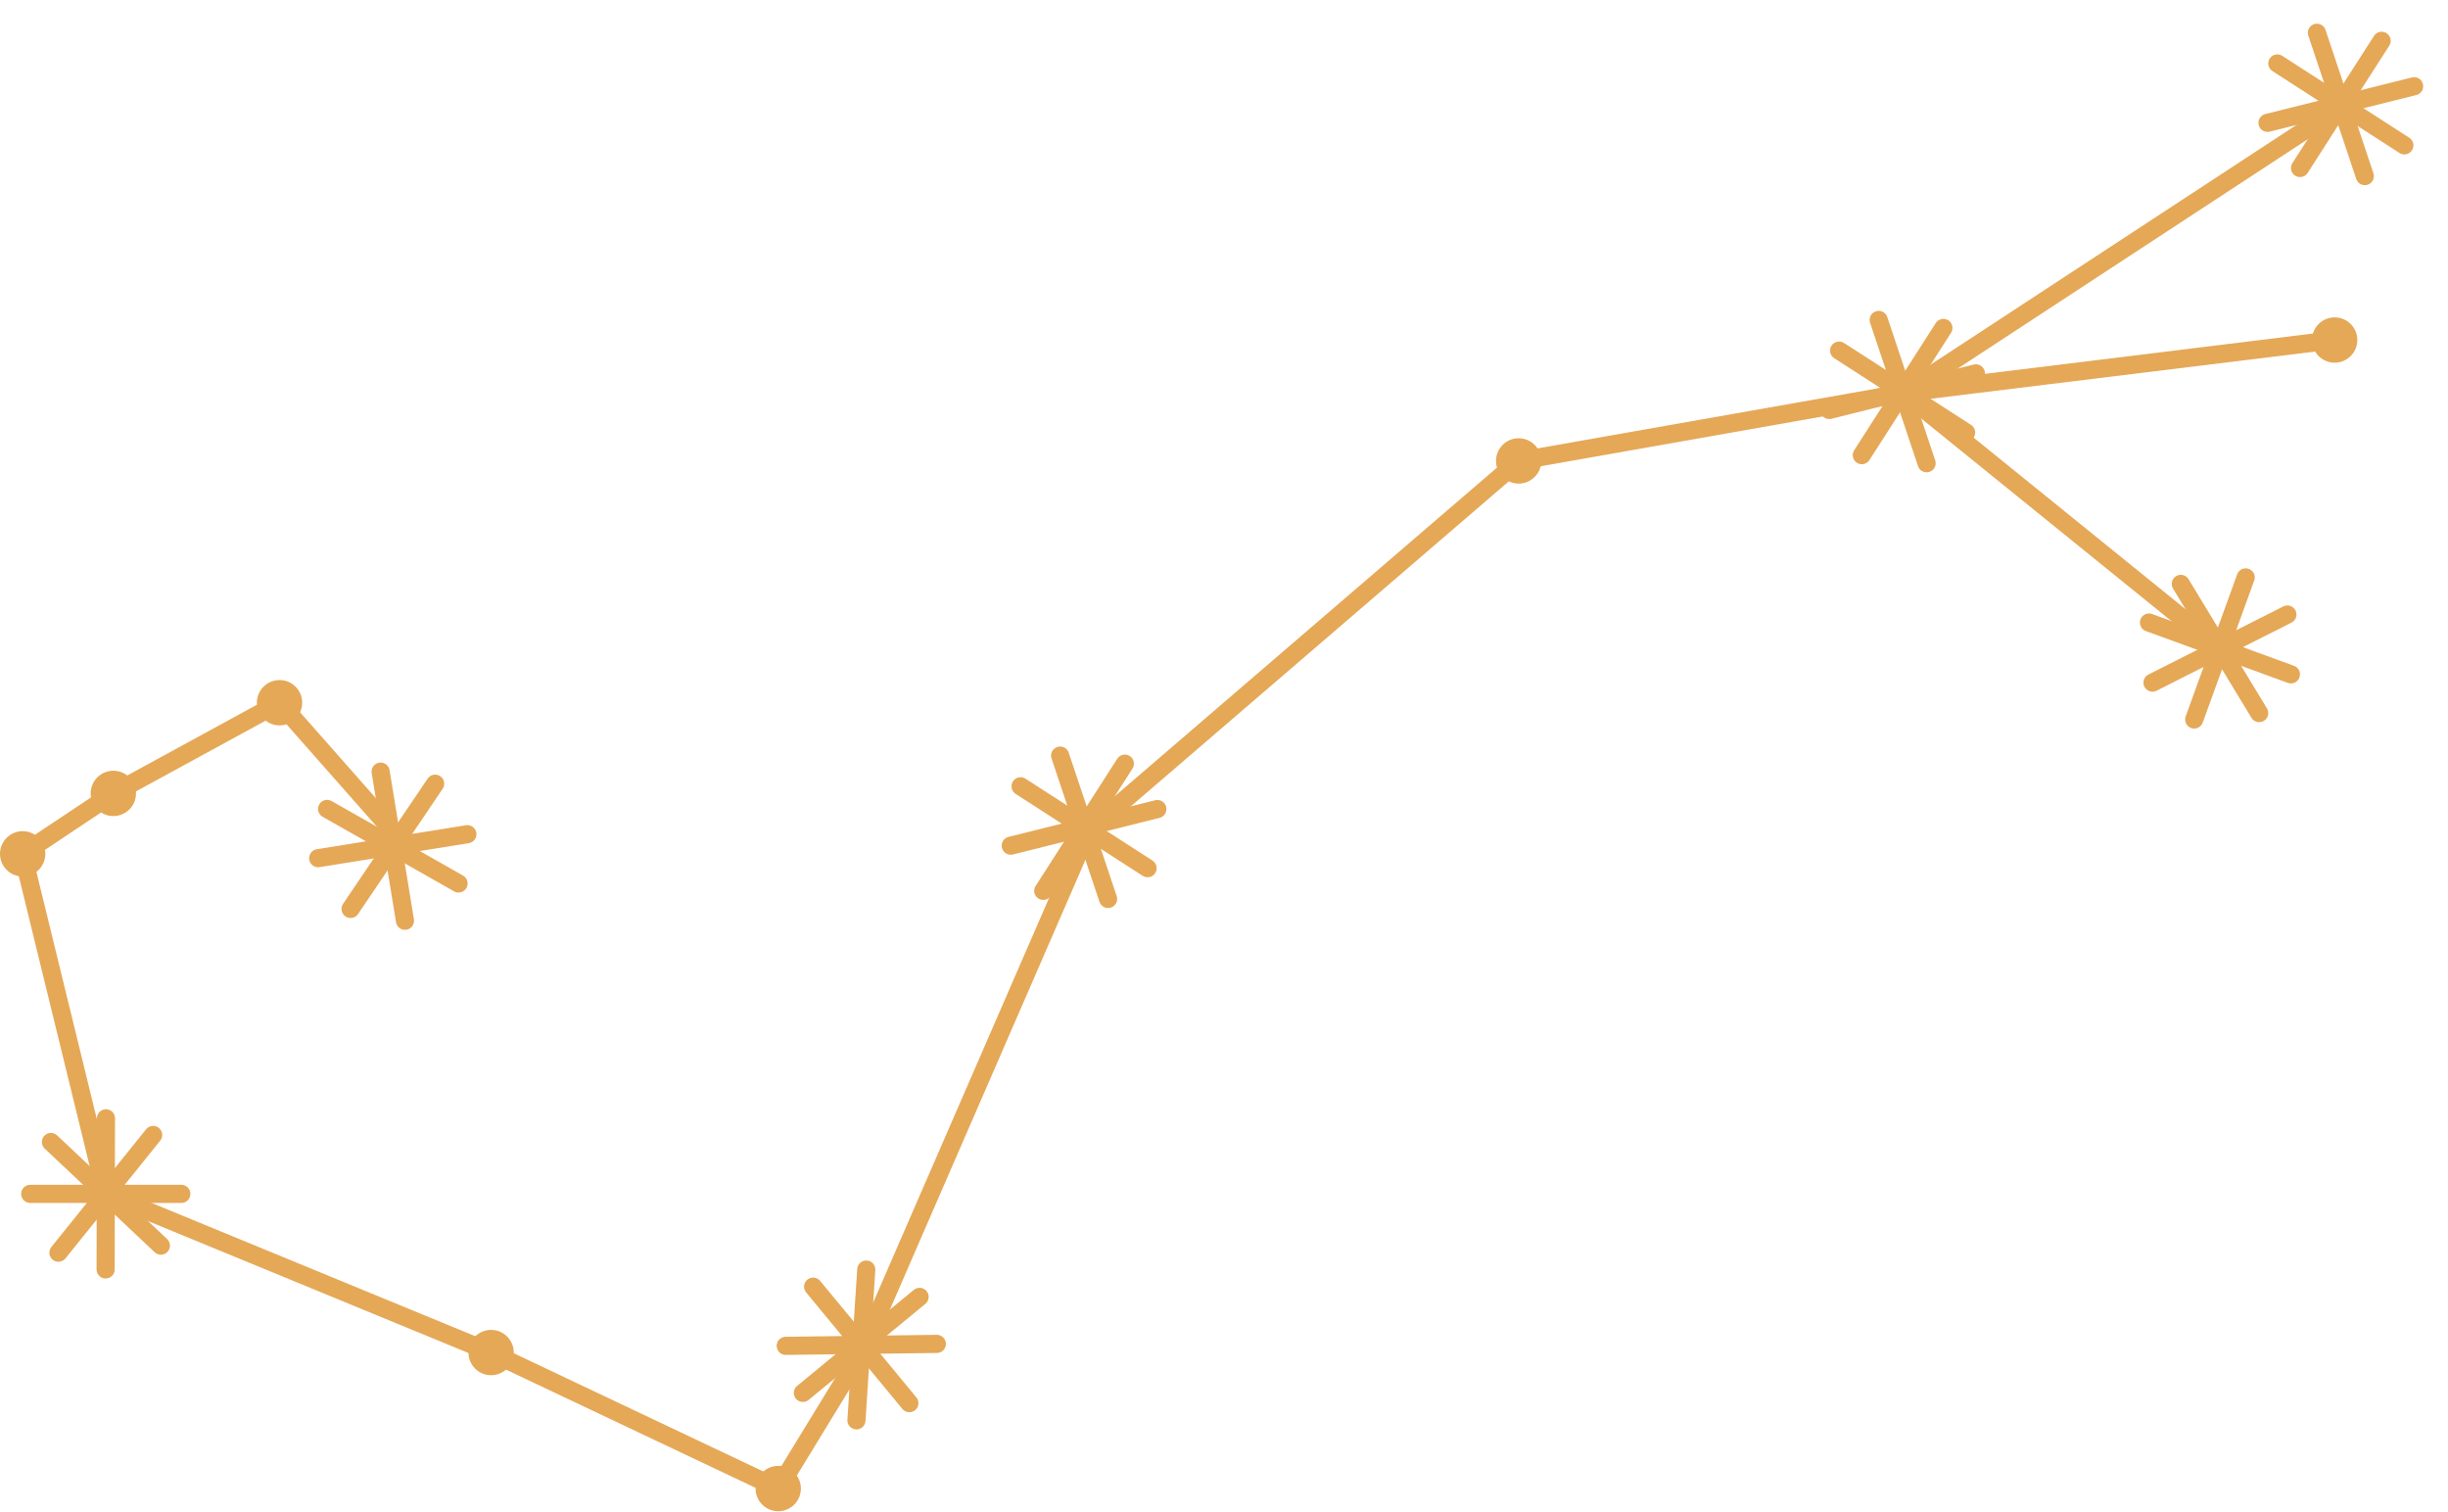
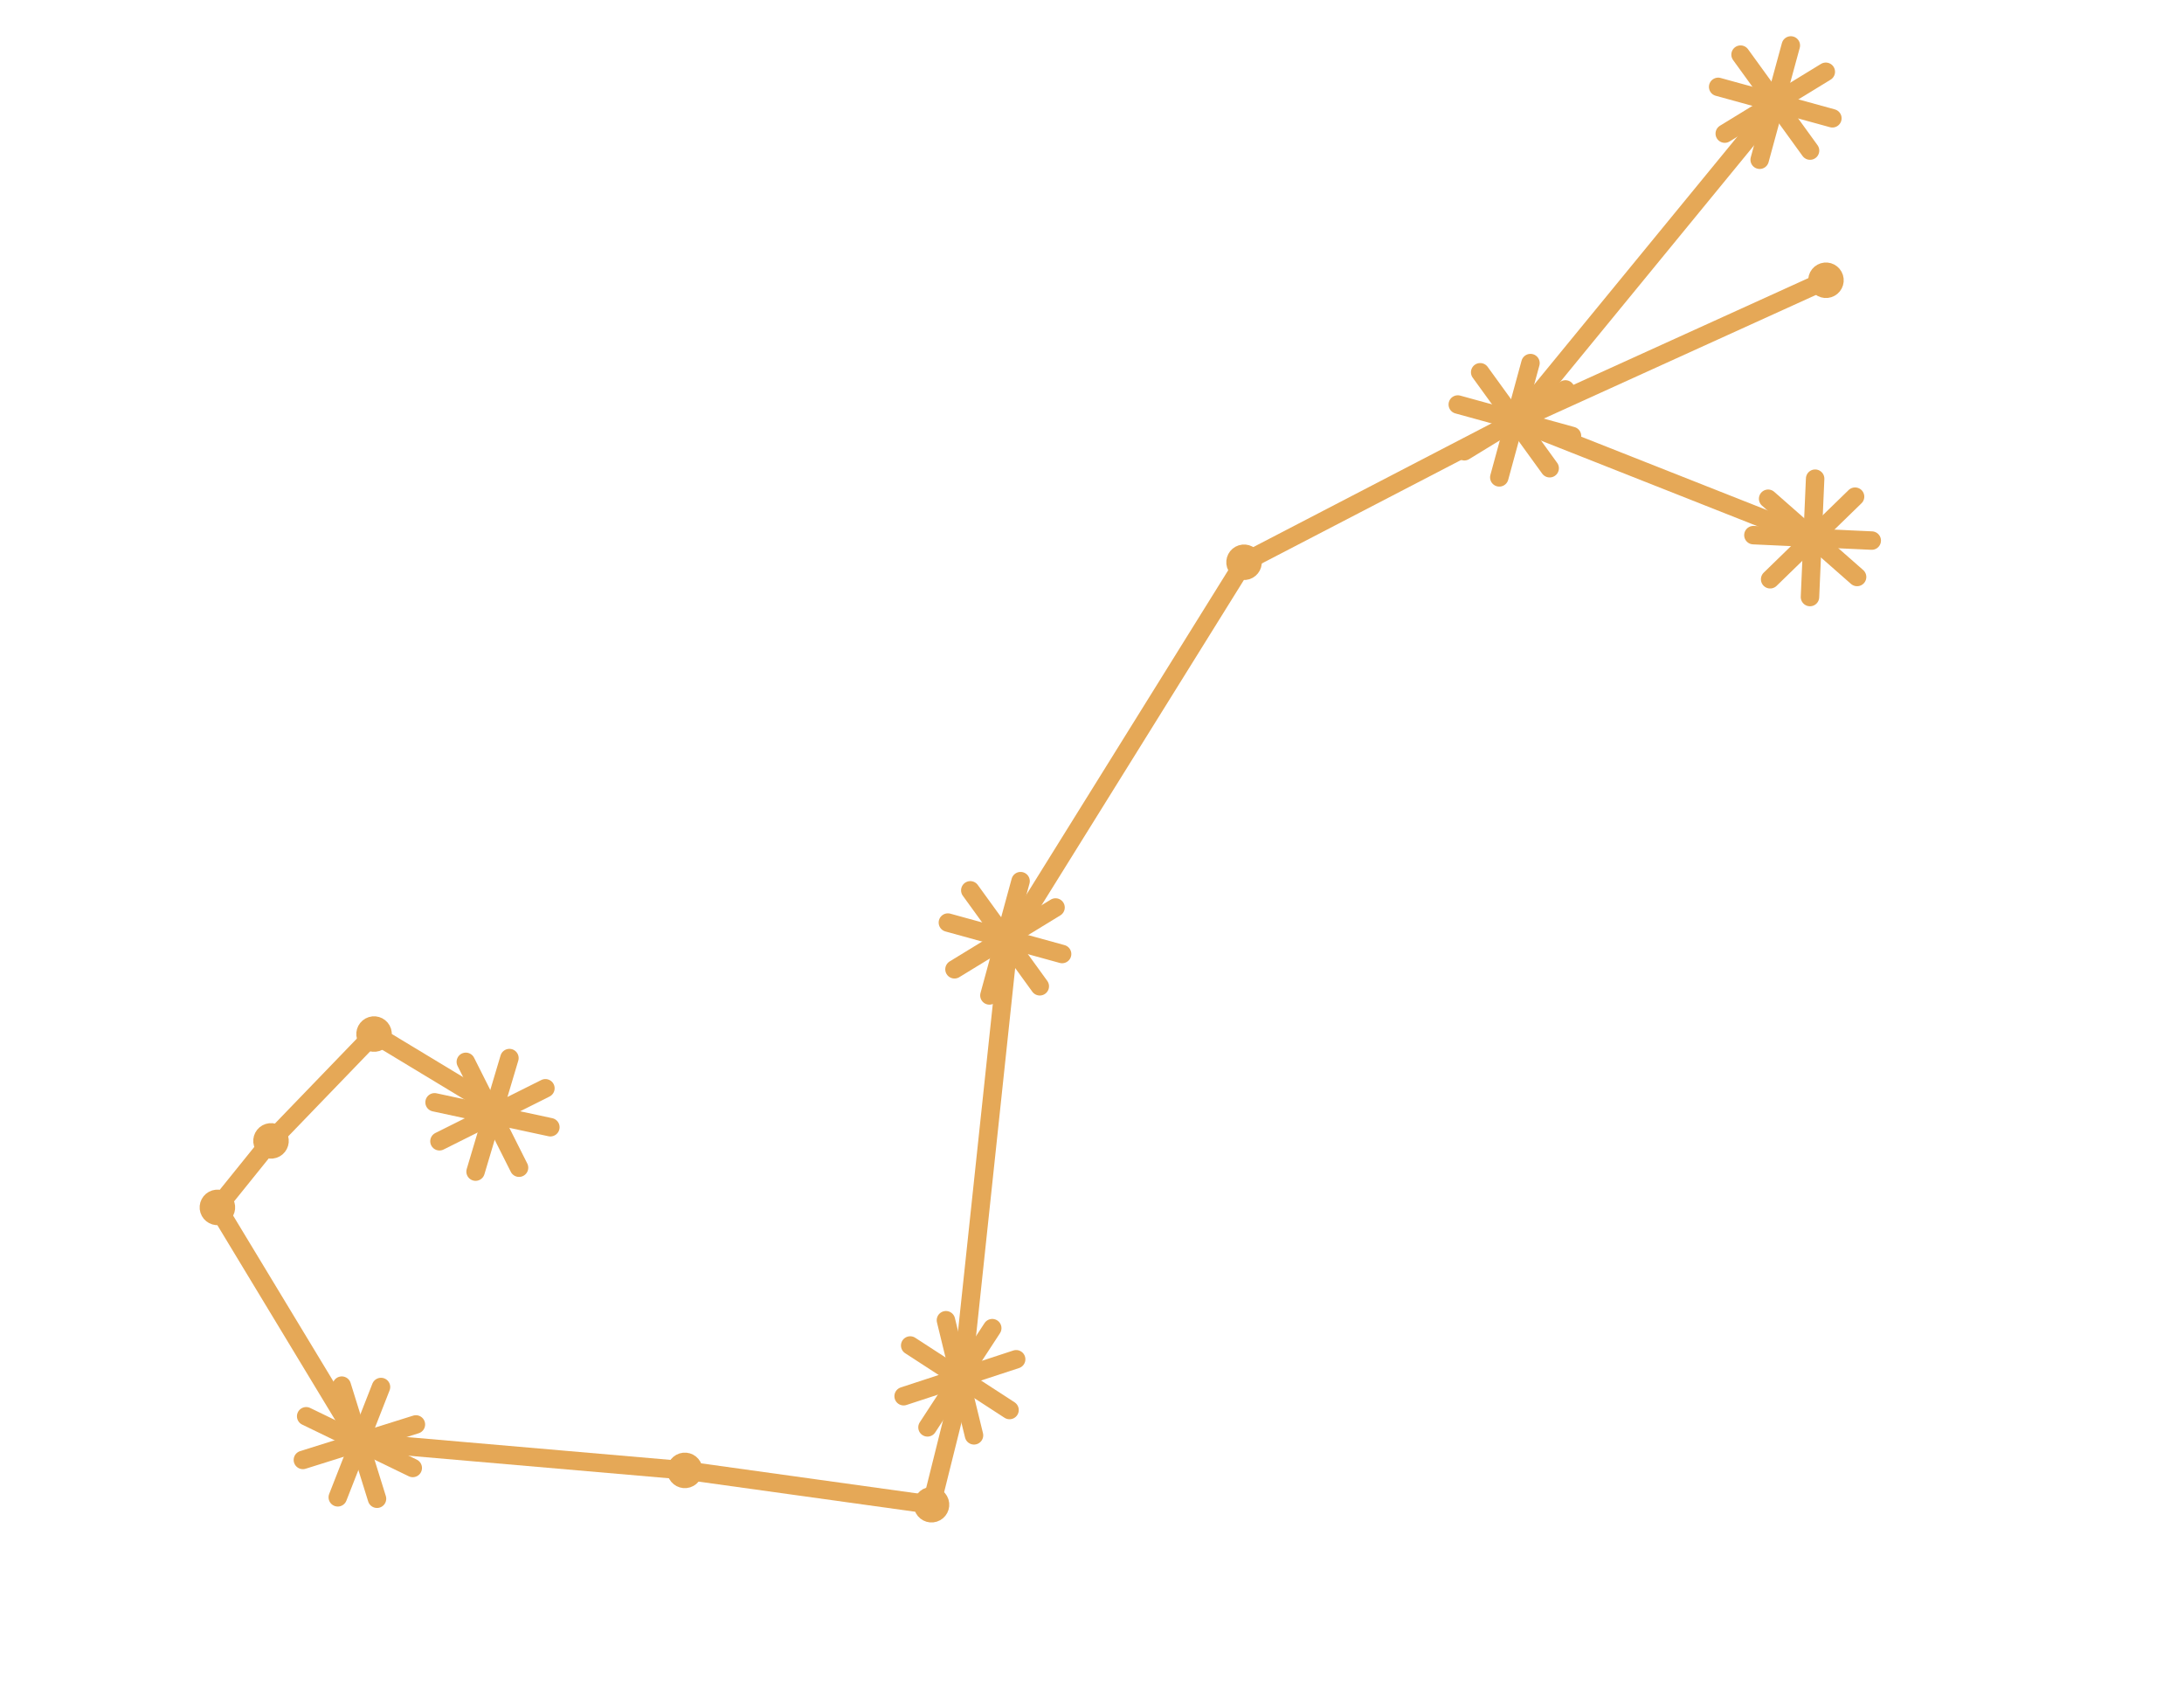
- <svg xmlns="http://www.w3.org/2000/svg" width="162" height="100" viewBox="0 0 162 100" fill="none">
-   <path d="M7.011 74L6.989 84" stroke="#E5A857" stroke-width="1.2" stroke-linecap="round" />
-   <path d="M12 79H2" stroke="#E5A857" stroke-width="1.2" stroke-linecap="round" />
-   <path d="M10.136 75.102L3.866 82.892" stroke="#E5A857" stroke-width="1.2" stroke-linecap="round" />
-   <path d="M10.647 82.425L3.369 75.568" stroke="#E5A857" stroke-width="1.2" stroke-linecap="round" />
-   <path d="M30.93 55.2L21.057 56.787" stroke="#E5A857" stroke-width="1.2" stroke-linecap="round" />
-   <path d="M26.799 60.928L25.189 51.059" stroke="#E5A857" stroke-width="1.2" stroke-linecap="round" />
-   <path d="M30.346 58.461L21.648 53.527" stroke="#E5A857" stroke-width="1.2" stroke-linecap="round" />
-   <path d="M23.2 60.145L28.797 51.858" stroke="#E5A857" stroke-width="1.2" stroke-linecap="round" />
-   <path d="M75.942 57.449L67.538 52.03" stroke="#E5A857" stroke-width="1.2" stroke-linecap="round" />
-   <path d="M69.04 58.948L74.44 50.532" stroke="#E5A857" stroke-width="1.2" stroke-linecap="round" />
-   <path d="M73.328 59.484L70.156 50" stroke="#E5A857" stroke-width="1.2" stroke-linecap="round" />
-   <path d="M66.887 55.96L76.589 53.537" stroke="#E5A857" stroke-width="1.2" stroke-linecap="round" />
-   <path d="M130.111 28.618L121.706 23.199" stroke="#E5A857" stroke-width="1.2" stroke-linecap="round" />
-   <path d="M123.208 30.117L128.608 21.7" stroke="#E5A857" stroke-width="1.2" stroke-linecap="round" />
-   <path d="M127.496 30.653L124.325 21.169" stroke="#E5A857" stroke-width="1.2" stroke-linecap="round" />
-   <path d="M121.056 27.129L130.758 24.706" stroke="#E5A857" stroke-width="1.2" stroke-linecap="round" />
-   <path d="M159.111 9.618L150.706 4.199" stroke="#E5A857" stroke-width="1.2" stroke-linecap="round" />
-   <path d="M152.208 11.117L157.608 2.7" stroke="#E5A857" stroke-width="1.2" stroke-linecap="round" />
-   <path d="M156.496 11.653L153.325 2.169" stroke="#E5A857" stroke-width="1.2" stroke-linecap="round" />
-   <path d="M150.056 8.129L159.758 5.706" stroke="#E5A857" stroke-width="1.2" stroke-linecap="round" />
-   <path d="M151.605 44.623L142.211 41.194" stroke="#E5A857" stroke-width="1.2" stroke-linecap="round" />
-   <path d="M145.205 47.609L148.612 38.208" stroke="#E5A857" stroke-width="1.2" stroke-linecap="round" />
-   <path d="M149.505 47.185L144.317 38.636" stroke="#E5A857" stroke-width="1.2" stroke-linecap="round" />
-   <path d="M142.445 45.17L151.372 40.664" stroke="#E5A857" stroke-width="1.2" stroke-linecap="round" />
-   <path d="M60.855 85.817L53.132 92.17" stroke="#E5A857" stroke-width="1.2" stroke-linecap="round" />
-   <path d="M60.179 92.848L53.809 85.139" stroke="#E5A857" stroke-width="1.2" stroke-linecap="round" />
-   <path d="M61.996 88.928L51.997 89.057" stroke="#E5A857" stroke-width="1.2" stroke-linecap="round" />
-   <path d="M56.677 93.987L57.327 84.008" stroke="#E5A857" stroke-width="1.2" stroke-linecap="round" />
-   <path d="M154.5 22.5L126 26L100.5 30.5L72 55L57 89.5L51.5 98.5L32.5 89.5L7 79L1.5 56.5L7.5 52.5L18.5 46.5L26 55" stroke="#E5A857" stroke-width="1.2" stroke-linecap="round" />
-   <path d="M155 7L126 26L147 43" stroke="#E5A857" stroke-width="1.2" stroke-linecap="round" />
-   <circle cx="154.5" cy="22.5" r="1.5" fill="#E5A857" />
-   <circle cx="100.5" cy="30.5" r="1.5" fill="#E5A857" />
-   <circle cx="51.5" cy="98.5" r="1.5" fill="#E5A857" />
-   <circle cx="32.5" cy="89.5" r="1.5" fill="#E5A857" />
-   <circle cx="1.5" cy="56.5" r="1.5" fill="#E5A857" />
-   <circle cx="7.5" cy="52.5" r="1.5" fill="#E5A857" />
-   <circle cx="18.5" cy="46.5" r="1.5" fill="#E5A857" />
+ <svg xmlns="http://www.w3.org/2000/svg" width="142" height="111" viewBox="0 0 142 111" fill="none">
+   <path d="M22.222 90.086L24.512 97.439" stroke="#E5A857" stroke-width="1.2" stroke-linecap="round" />
+   <path d="M27.041 92.609L19.693 94.916" stroke="#E5A857" stroke-width="1.2" stroke-linecap="round" />
+   <path d="M24.772 90.175L21.962 97.346" stroke="#E5A857" stroke-width="1.2" stroke-linecap="round" />
+   <path d="M26.837 95.438L19.907 92.078" stroke="#E5A857" stroke-width="1.2" stroke-linecap="round" />
+   <path d="M35.461 70.754L28.573 74.198" stroke="#E5A857" stroke-width="1.2" stroke-linecap="round" />
+   <path d="M33.747 75.916L30.287 69.035" stroke="#E5A857" stroke-width="1.2" stroke-linecap="round" />
+   <path d="M35.784 73.285L28.255 71.666" stroke="#E5A857" stroke-width="1.2" stroke-linecap="round" />
+   <path d="M30.921 76.171L33.122 68.79" stroke="#E5A857" stroke-width="1.2" stroke-linecap="round" />
+   <path d="M69.056 62.024L61.63 59.98" stroke="#E5A857" stroke-width="1.2" stroke-linecap="round" />
+   <path d="M64.33 64.717L66.356 57.287" stroke="#E5A857" stroke-width="1.2" stroke-linecap="round" />
+   <path d="M67.605 64.122L63.087 57.885" stroke="#E5A857" stroke-width="1.2" stroke-linecap="round" />
+   <path d="M62.059 63.018L68.629 59" stroke="#E5A857" stroke-width="1.2" stroke-linecap="round" />
+   <path d="M102.209 28.343L94.783 26.299" stroke="#E5A857" stroke-width="1.2" stroke-linecap="round" />
+   <path d="M97.482 31.036L99.509 23.606" stroke="#E5A857" stroke-width="1.2" stroke-linecap="round" />
+   <path d="M100.757 30.441L96.239 24.203" stroke="#E5A857" stroke-width="1.2" stroke-linecap="round" />
+   <path d="M95.211 29.337L101.782 25.319" stroke="#E5A857" stroke-width="1.2" stroke-linecap="round" />
+   <path d="M119.138 7.691L111.712 5.648" stroke="#E5A857" stroke-width="1.2" stroke-linecap="round" />
+   <path d="M114.411 10.385L116.437 2.955" stroke="#E5A857" stroke-width="1.2" stroke-linecap="round" />
+   <path d="M117.686 9.79L113.168 3.552" stroke="#E5A857" stroke-width="1.2" stroke-linecap="round" />
+   <path d="M112.141 8.686L118.711 4.667" stroke="#E5A857" stroke-width="1.2" stroke-linecap="round" />
+   <path d="M121.697 35.145L114.003 34.792" stroke="#E5A857" stroke-width="1.2" stroke-linecap="round" />
+   <path d="M117.682 38.816L118.017 31.121" stroke="#E5A857" stroke-width="1.2" stroke-linecap="round" />
+   <path d="M120.745 37.512L114.961 32.426" stroke="#E5A857" stroke-width="1.2" stroke-linecap="round" />
+   <path d="M115.092 37.66L120.613 32.29" stroke="#E5A857" stroke-width="1.2" stroke-linecap="round" />
+   <path d="M64.514 86.349L60.304 92.799" stroke="#E5A857" stroke-width="1.2" stroke-linecap="round" />
+   <path d="M65.638 91.671L59.179 87.476" stroke="#E5A857" stroke-width="1.2" stroke-linecap="round" />
+   <path d="M66.069 88.372L58.752 90.773" stroke="#E5A857" stroke-width="1.2" stroke-linecap="round" />
+   <path d="M63.328 93.317L61.503 85.834" stroke="#E5A857" stroke-width="1.2" stroke-linecap="round" />
+   <path d="M118.72 18.221L98.585 27.367L80.885 36.556L65.594 61.133L62.53 89.945L60.564 97.827L44.527 95.596L23.366 93.763L14.135 78.498L17.621 74.174L24.32 67.228L31.792 71.744" stroke="#E5A857" stroke-width="1.2" stroke-linecap="round" />
+   <path d="M115.512 6.716L98.585 27.367L117.938 35.015" stroke="#E5A857" stroke-width="1.2" stroke-linecap="round" />
+   <circle cx="118.721" cy="18.221" r="0.655" transform="rotate(-17.4278 118.721 18.2209)" fill="#E5A857" stroke="#E5A857" />
+   <circle cx="80.886" cy="36.556" r="0.655" transform="rotate(-17.4278 80.8857 36.5559)" fill="#E5A857" stroke="#E5A857" />
+   <circle cx="60.565" cy="97.827" r="0.655" transform="rotate(-17.4278 60.5645 97.8269)" fill="#E5A857" stroke="#E5A857" />
+   <circle cx="44.527" cy="95.596" r="0.655" transform="rotate(-17.4278 44.5269 95.5962)" fill="#E5A857" stroke="#E5A857" />
+   <circle cx="14.135" cy="78.498" r="0.655" transform="rotate(-17.4278 14.1353 78.4978)" fill="#E5A857" stroke="#E5A857" />
+   <circle cx="17.621" cy="74.174" r="0.655" transform="rotate(-17.4278 17.6211 74.1744)" fill="#E5A857" stroke="#E5A857" />
+   <circle cx="24.321" cy="67.228" r="0.655" transform="rotate(-17.4278 24.3208 67.2281)" fill="#E5A857" stroke="#E5A857" />
</svg>
